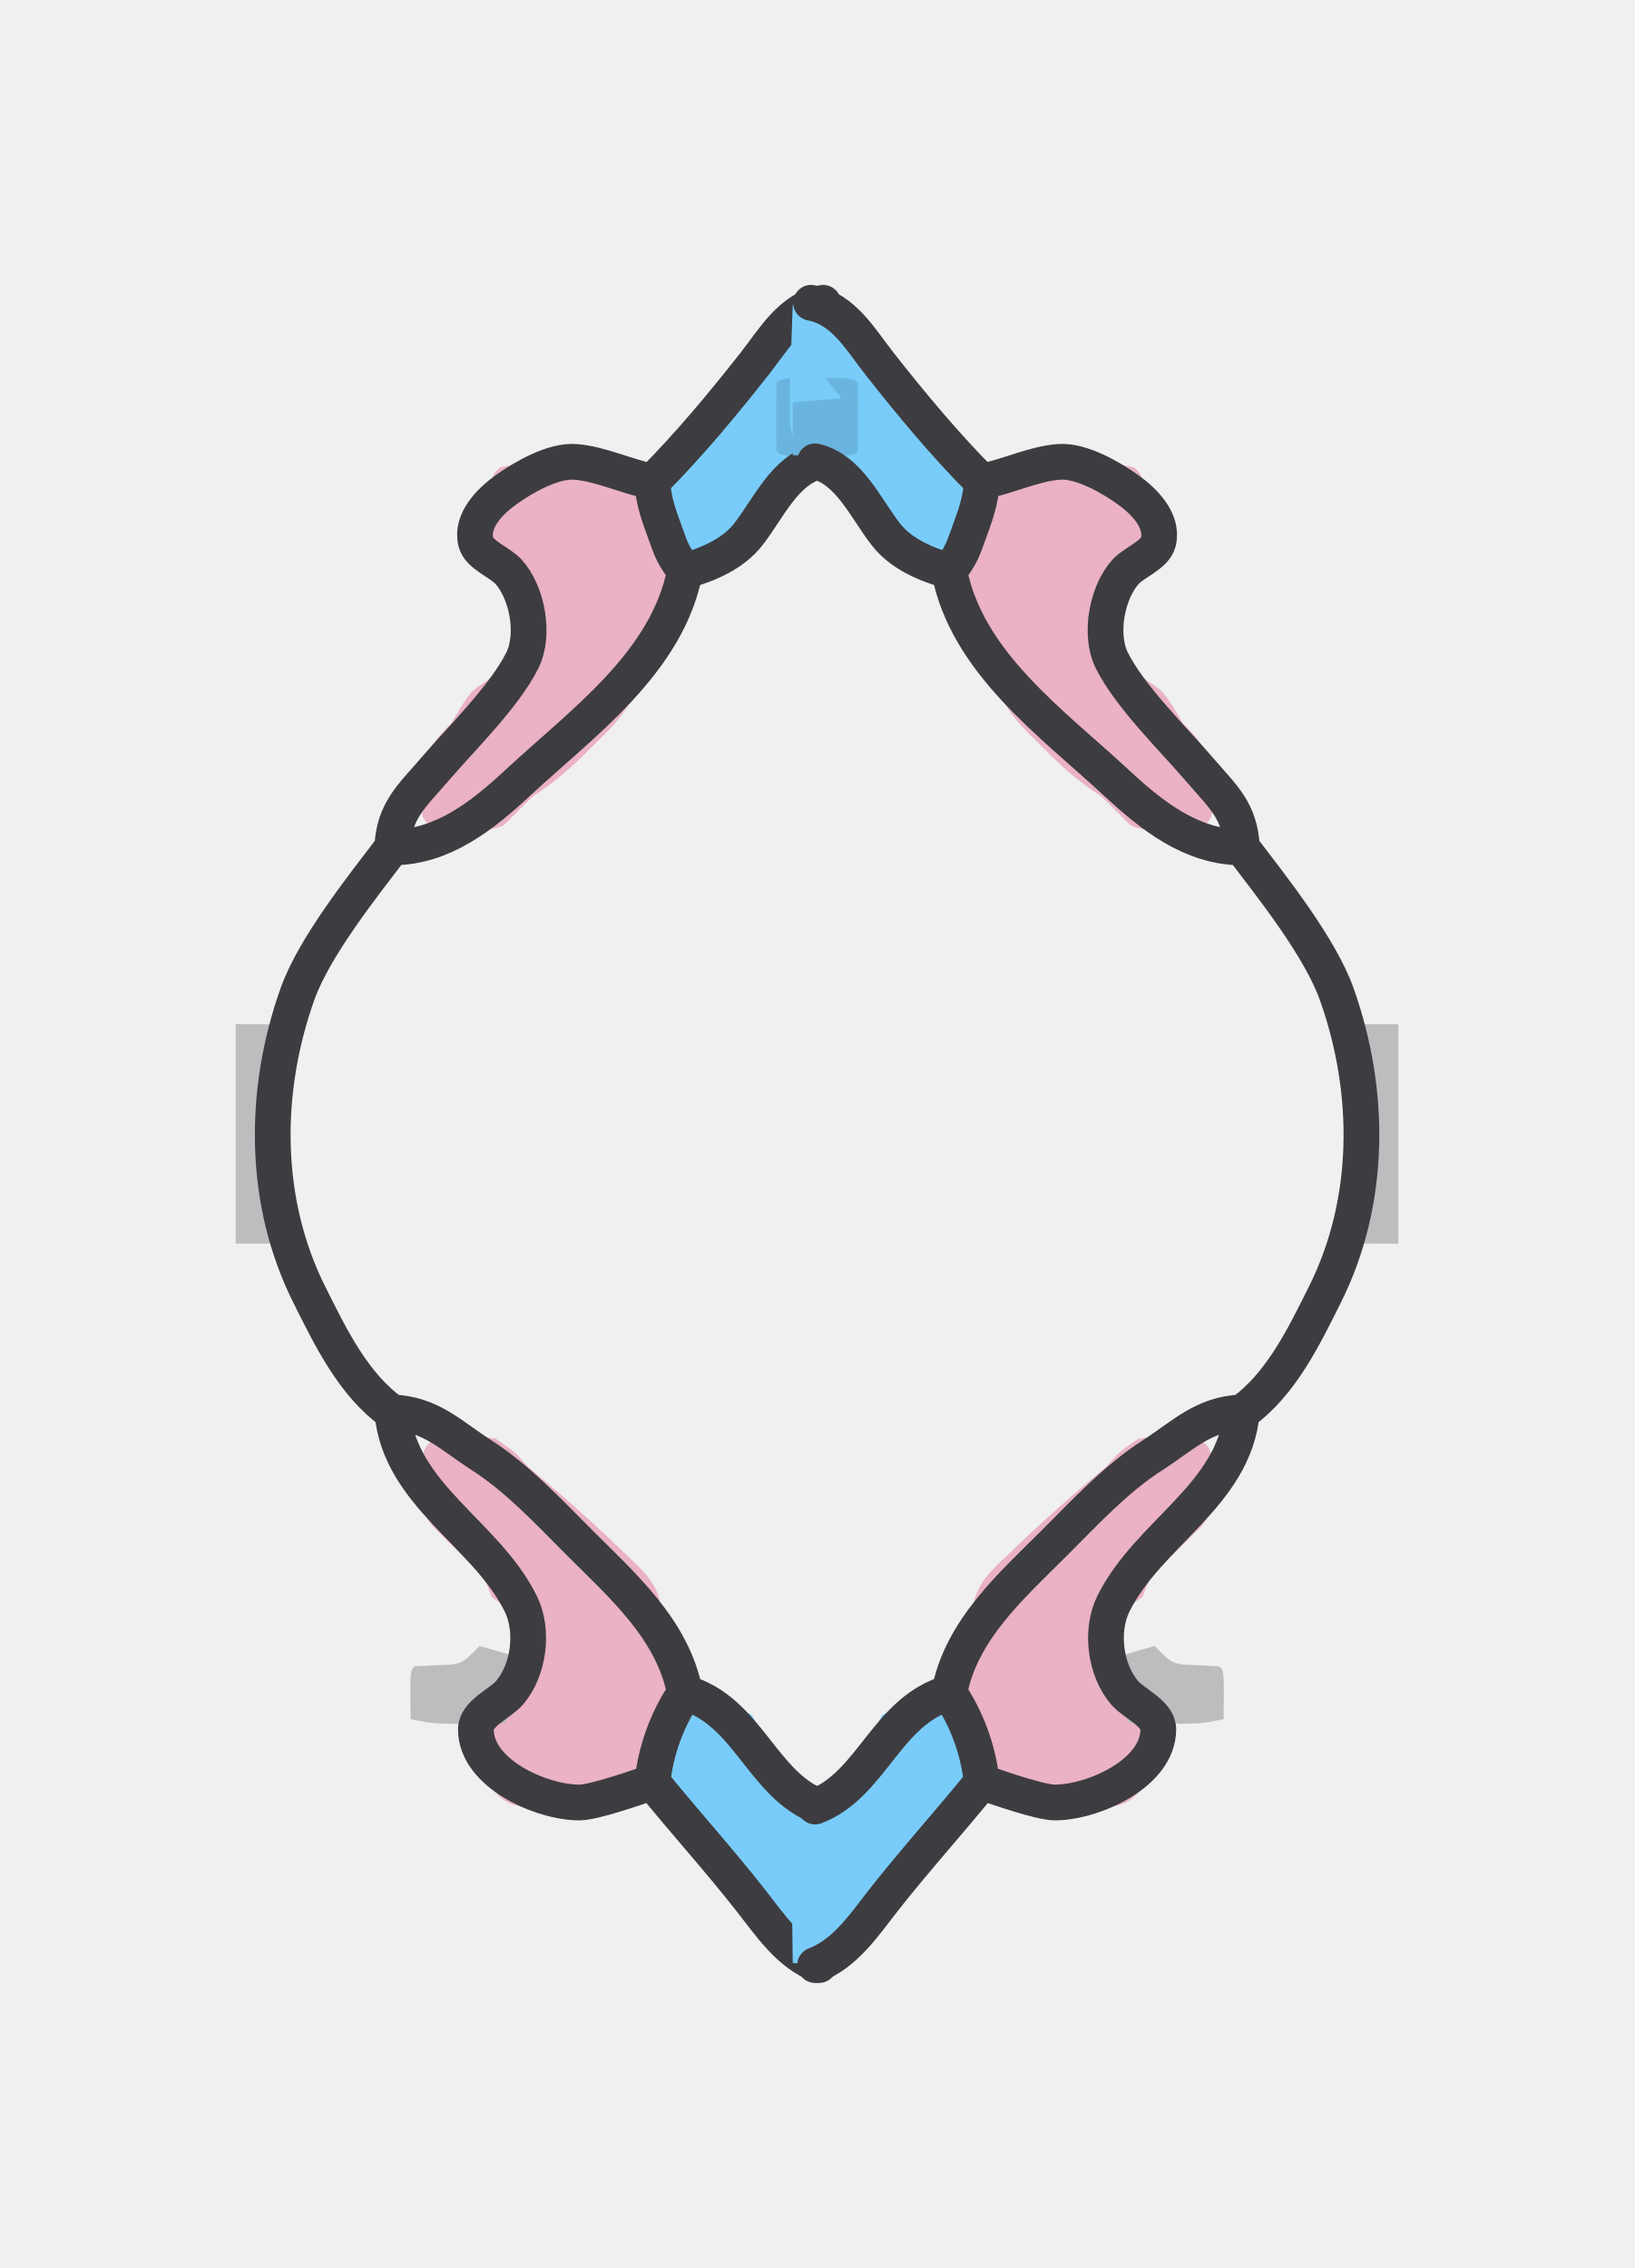
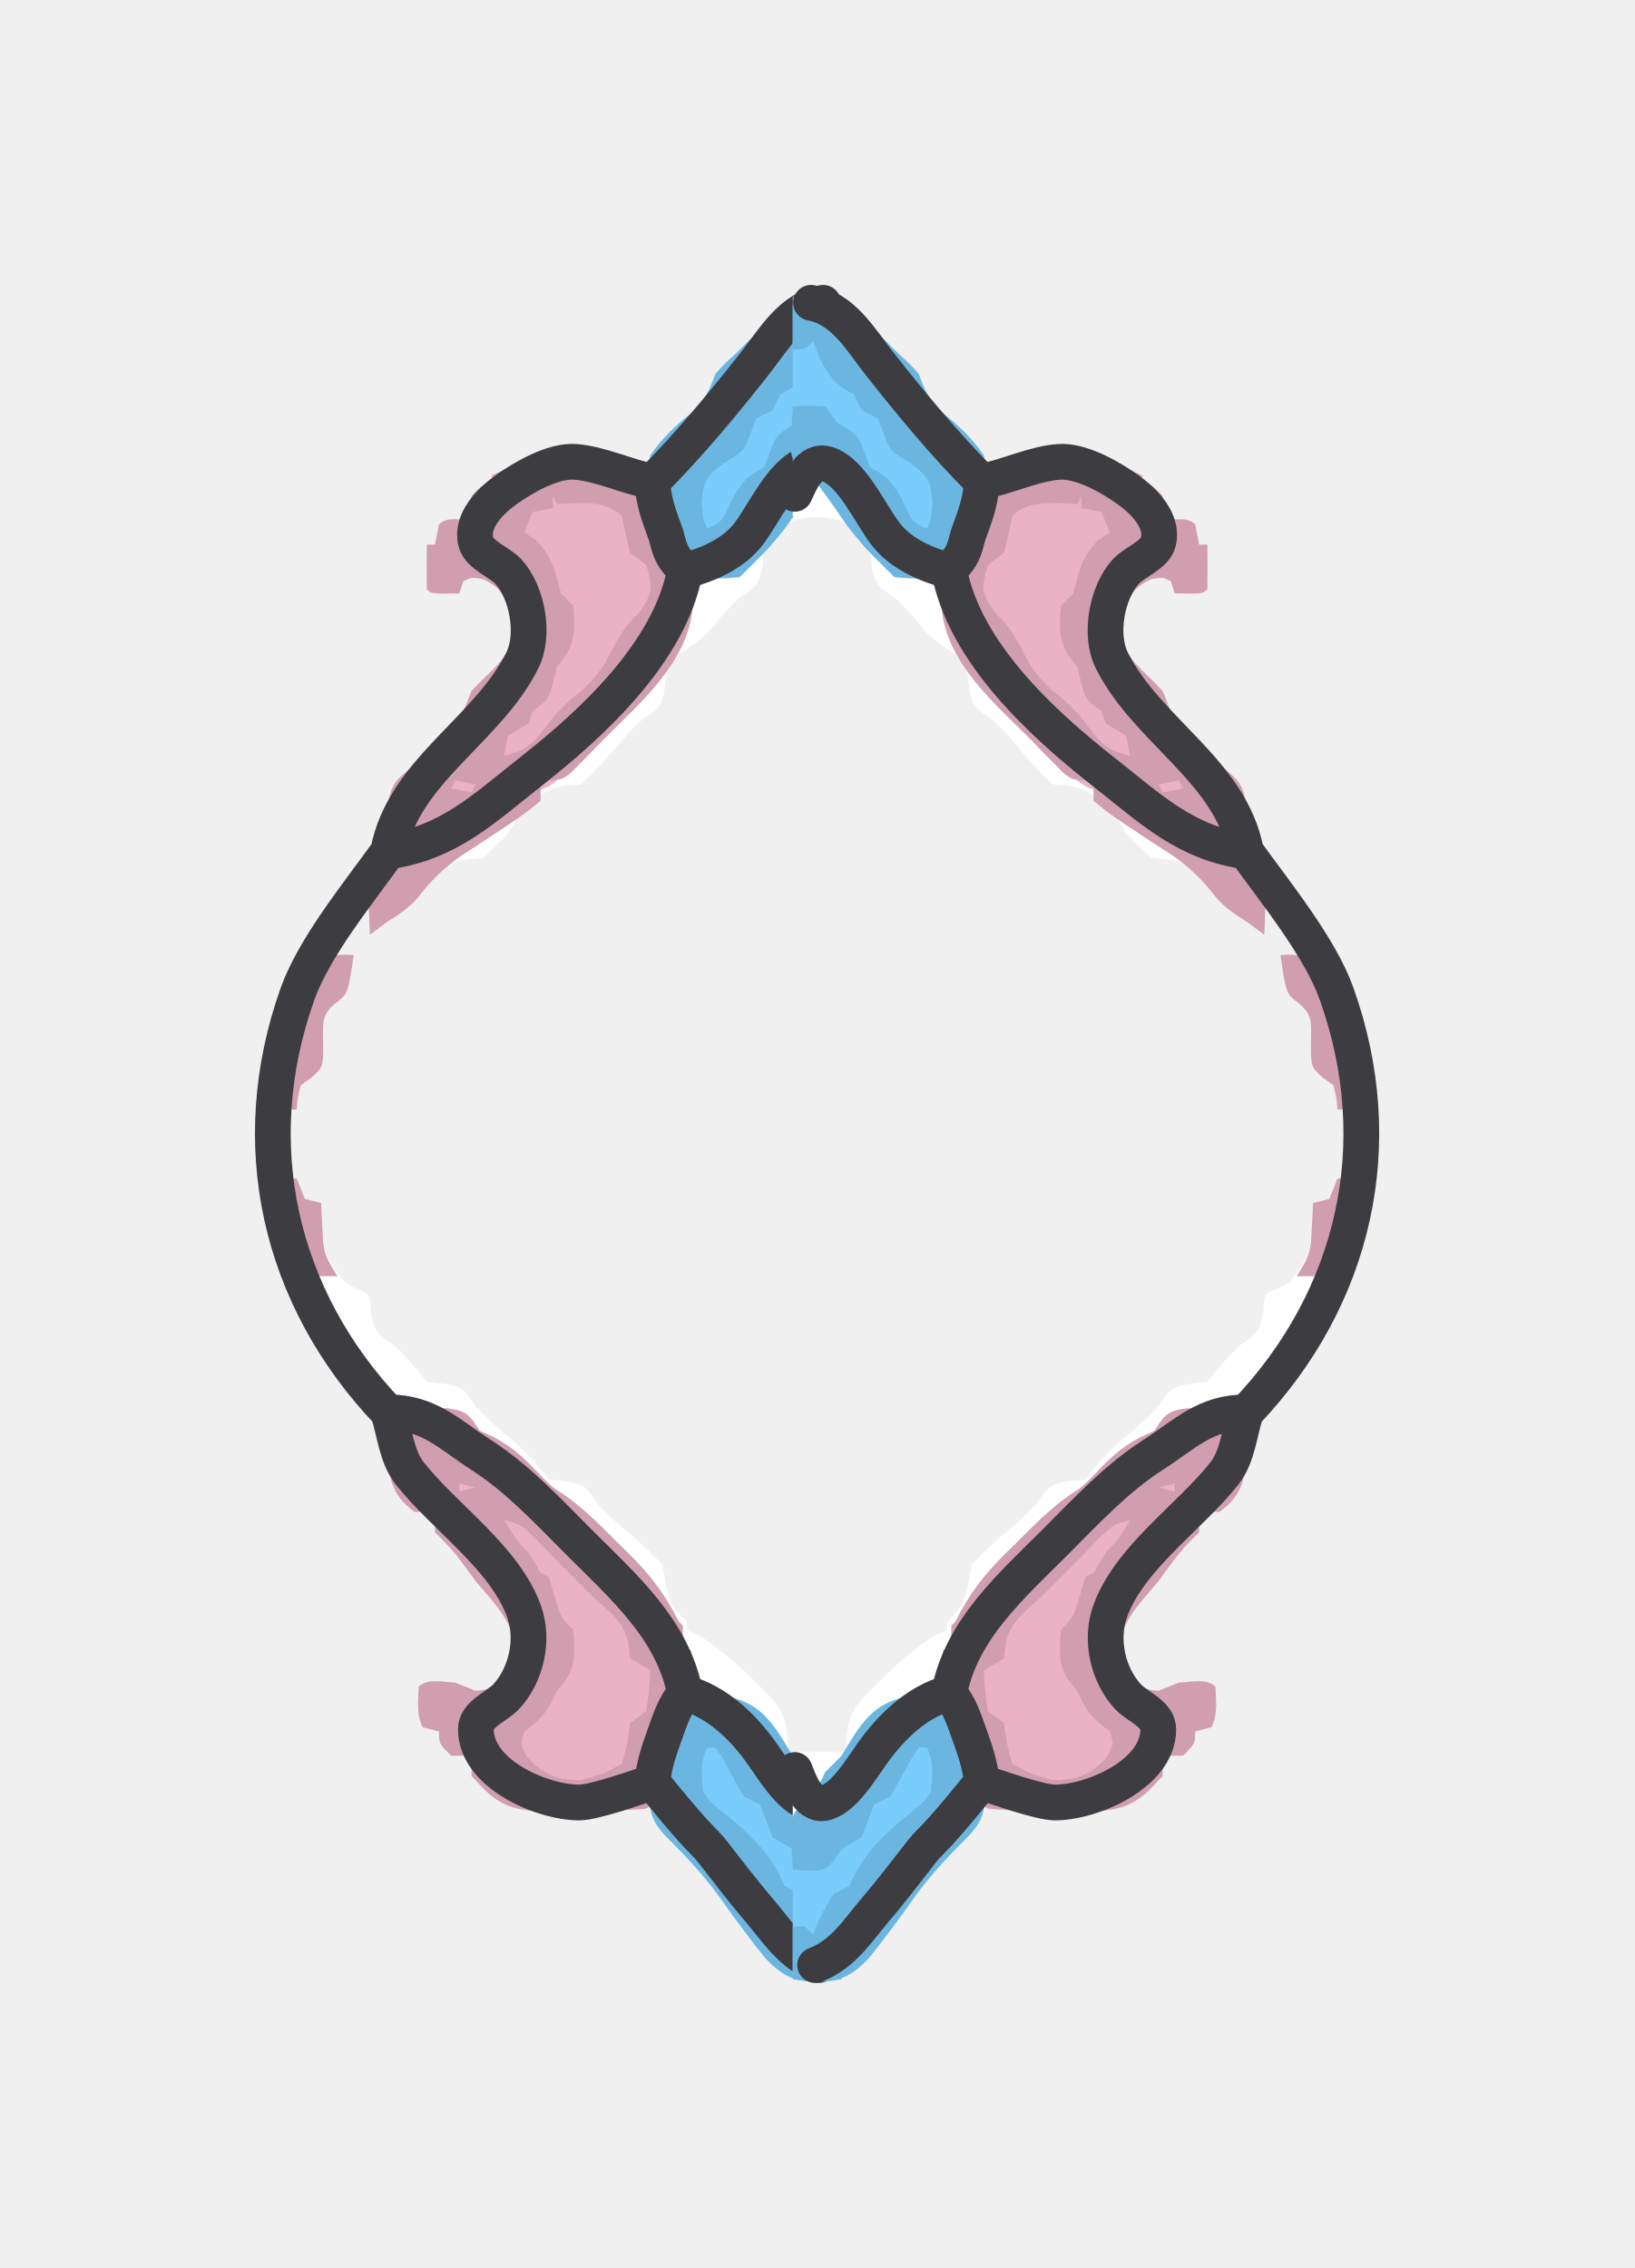
<svg xmlns="http://www.w3.org/2000/svg" data-asset="ayah-marker" data-mushaf="warsh" data-slot="12.9032 22.5806 46.2366 54.8387" data-source-box="409 1367 476 1460" data-source-file="warsh.pdf" data-source-page="300" data-source-url="https://dn711007.ca.archive.org/0/items/Warsh-HD/warsh39-1.pdf" data-symmetry="2" data-variant="color" viewBox="0 0 72.043 100">
  <defs>
    <g id="q" transform="scale(.1792)">
-       <g fill="none" class="slot">
-         <path d="M207 121v316c-18 0-18 0-20-2l-.31-3.88c-.82-4.89-1.68-5.47-5.69-8.12a295 295 0 0 1-5-5l-2.56-2.5A98 98 0 0 1 167 408c-2.48-2.61-4.74-4.83-7.75-6.81-3.16-3.08-2.71-5.91-3.25-10.19-2.25-2.19-2.25-2.19-5-4a295 295 0 0 1-5-5l-2.56-2.5c-2.44-2.5-2.44-2.5-4.25-5.25C137 372 137 372 133 371.5c-4.87-.61-5.39-1.53-8-5.5a74 74 0 0 0-7.5-7 59 59 0 0 1-10.5-11l-3.94-.44c-4.89-.68-5.43-1.56-8.06-5.56-2.48-2.61-4.74-4.83-7.75-6.81-3.16-3.08-2.71-5.91-3.25-10.19-2.25-2.19-2.25-2.19-5-4a262 262 0 0 1-5-5l-1-1a467 467 0 0 1-.33-10.58C72 301 72 301 69.5 299.29c-3.59-3.29-3.15-5.62-3.16-10.41l-.02-4.83.06-5.05-.06-5.05.02-4.83.01-4.42c.79-4.48 2.01-5.21 5.65-7.7.53-3.31.53-3.31.5-7-.05-6.04.66-7.49 5.5-11l.5-4c.61-4.87 1.53-5.39 5.5-8a74 74 0 0 0 7-7.5 83 83 0 0 1 7-7.5l2.69-2.69c4.31-4.31 4.31-4.31 8.19-4.62 4.89-.82 5.47-1.68 8.12-5.69q2.47-2.53 5-5l2.69-2.69c4.31-4.31 4.31-4.31 8.19-4.62 4.89-.82 5.47-1.68 8.12-5.69q2.47-2.53 5-5l2.5-2.56c2.5-2.44 2.5-2.44 5.25-4.25C156 167 156 167 156.5 163c.61-4.87 1.53-5.39 5.5-8a74 74 0 0 0 7-7.5 59 59 0 0 1 11-10.5l.44-3.94c.67-4.85 1.62-5.43 5.56-8.06 3-4 3-4 21-4" />
+       <g fill="none" class="slot" data-part="slot">
+         <path d="M207 127v304c-12 0-12 0-14-2l-.31-3.88c-.82-4.89-1.68-5.47-5.69-8.12a295 295 0 0 1-5-5l-2.56-2.5A98 98 0 0 1 173 402c-2.48-2.61-4.74-4.83-7.75-6.81-3.16-3.08-2.71-5.91-3.25-10.19-2.25-2.19-2.25-2.19-5-4a295 295 0 0 1-5-5l-2.56-2.5c-2.44-2.5-2.44-2.5-4.25-5.25C143 366 143 366 139 365.5c-4.87-.61-5.39-1.53-8-5.5a74 74 0 0 0-7.5-7 59 59 0 0 1-10.5-11l-3.94-.44c-4.89-.68-5.43-1.56-8.06-5.56-2.48-2.61-4.74-4.83-7.75-6.81-3.16-3.08-2.71-5.91-3.25-10.19-2.25-2.19-2.25-2.19-5-4a262 262 0 0 1-5-5l-1-1a467 467 0 0 1-.33-10.58C78 295 78 295 75.49 293.3c-4.17-3.85-3.21-8.98-3.11-14.3l-.06-3.31c.05-8.11.05-8.11 3.19-11L78 263c.53-3.31.53-3.31.5-7-.05-6.04.66-7.49 5.5-11l.5-4c.61-4.87 1.53-5.39 5.5-8a74 74 0 0 0 7-7.5 83 83 0 0 1 7-7.5l2.69-2.69c4.31-4.31 4.31-4.31 8.19-4.62 4.89-.82 5.47-1.68 8.12-5.69q2.47-2.53 5-5l2.69-2.69c4.31-4.31 4.31-4.31 8.19-4.62 4.89-.82 5.47-1.68 8.12-5.69q2.47-2.53 5-5l2.5-2.56c2.5-2.44 2.5-2.44 5.25-4.25C162 173 162 173 162.5 169c.61-4.87 1.53-5.39 5.5-8a74 74 0 0 0 7-7.5 59 59 0 0 1 11-10.5l.44-3.94c.67-4.85 1.62-5.43 5.56-8.06 3-4 3-4 15-4" />
      </g>
-       <g fill="#eab2c4" class="c1">
-         <path d="m142.62 113.75 3.72-.06 3.57-.02 3.25-.03C156 114 156 114 160 117l1.44 4.94c1.61 5.19 2.31 6.15 6.56 9.06 1.12 4.44 1.25 8.36 1.31 12.94.03.79.03.79.12 4.77-.46 4.68-1.15 6.07-4.43 9.29-4.12 4.11-7.18 7.64-9.1 13.16-2.52 5.09-6.18 8.63-10.21 12.53l-2.26 2.26A75 75 0 0 1 131 196a513 513 0 0 0-7 7c-3.22 1.61-6.44 1.21-10 1.25l-4.38.08C106 204 106 204 104 201c-1.35-10.1-.67-15.83 7-23l2.44-4.13c2.56-3.87 2.56-3.87 6.68-6.62 5.27-4.42 6.29-8.53 6.88-15.25-.89-7.89-.89-7.89-4.06-11.09-2.96-4.43-2.39-8.35-2.32-13.6q.03-2.8.04-5.7C121 117 121 117 123 115c6.47-1.45 13.03-1.22 19.62-1.25M122 354c4.62 3.19 4.62 3.19 8 7l3 2.5a368 368 0 0 1 20.44 18.44l2.46 2.3c4.96 4.84 6.87 7.84 7.1 14.76 2.5 2.38 2.5 2.38 5 4 1.7 3.4 1.17 7.06 1.19 10.81l.04 4.83c-.32 6.15-1.26 8.63-6.23 12.36l-1 9c-4.6 4.6-5.3 4.51-11.47 4.53l-4.42.02-4.61-.05-4.61.05-4.42-.02-4.05-.01c-4.82-.73-6.67-3.31-9.17-7.33-2.17-7.27-3.41-15.43.51-22.24 1.98-2.4 4.11-4.68 6.24-6.95 1.31-5.25-.02-8.05-2-13l-3-2-2-5c-2.06-2.25-2.06-2.25-5-5a1050 1050 0 0 1-7.11-7.01c-3.58-3.77-3.05-6.89-3.08-11.99l-.04-4.38c.57-8.96 11.45-6.49 18.23-5.62" />
+       <g fill="#fff" class="c1" data-part="c1">
+         <path d="M207 113v14l-5.75.19c-5.89.47-5.89.47-8.81 3.25L191 133l-3 2-.38 3.88c-.74 4.92-1.6 5.47-5.62 8.12a62 62 0 0 0-6.94 7.56c-2.38 2.81-5 4.42-8.06 6.44-3 4-3 4-3.38 8-.75 4.82-1.67 5.4-5.62 8a74 74 0 0 0-7 7.5 81 81 0 0 1-7 7.5l-1 1-3.75.25c-4.85.86-6.13 2.08-9.25 5.75l-2 1-3 5q-2.44 2.56-5 5l-1 1-3.81.44C111 212 111 212 107 214c-.98-10.08-.98-10.08 3.81-14.56L115 197l3-2c3.14-.2 3.14-.2 6.69-.12l3.57.05 2.74.07-.72-4.71c.01-8.69 6.29-13.35 12.22-18.98l3.27-3.32c8.89-8.69 8.89-8.69 17.23-7.99l-.25-4.69c.27-5.76.67-6.28 4.25-10.31q3.07-4.22 6.1-8.48c4.14-5.49 4.14-5.49 10.09-5.71l4.81.19-.31-5.62c.04-4.09.29-6.32 1.93-10.13 5.54-3.69 10.84-2.62 17.38-2.25M81 310l1.81 2.88C85 316 85 316 90 318c1 1 1 1 1.25 4.81.88 4.93 1.71 5.53 5.75 8.19a70 70 0 0 1 8 9l3.94.44c4.89.68 5.43 1.56 8.06 5.56a74 74 0 0 0 7.5 7 59 59 0 0 1 10.5 11l3.94.44c4.89.68 5.43 1.56 8.06 5.56a74 74 0 0 0 7.5 7 81 81 0 0 1 7.5 7l1 1 .81 4.81C165 395 165 395 169 399v2l4 2a87 87 0 0 1 13 11l2.69 2.69c4.73 4.73 4.79 7.5 5.31 14.31h13v16c-13.08.73-13.08.73-17.38-2.69C188 441 188 441 188 436l-4-1c-5.94-4.9-10.32-9.72-13-17l-4-3c-.39-3.57-.39-3.57-.25-7.69l.11-4.13.14-3.18-5.2.71c-9.04-.02-13.64-5.83-19.55-12.02l-3.3-3.19c-6.77-6.89-9.4-10.79-7.95-20.5l-5.75.56c-8.65 0-12.95-4.12-19.25-9.56q-3.17-2.4-6.38-4.75c-12.78-9.6-12.78-9.6-12.62-18.25h-5c-4.94-4.94-4.47-6.43-4.31-13.19l.07-4.92c.3-4.89.3-4.89 3.24-4.89" />
      </g>
-       <g fill="#bebcbe" class="c2">
-         <path d="M58 252c11 0 11 0 13 1v52c-2 1-2 1-13 1zm60 153 7 2q.05 3.97.06 7.94l.04 4.46c-.1 3.6-.1 3.6-1.1 4.6q-4.37.14-8.75.12l-4.86.01C106 424 106 424 101 423c-.12-11.88-.12-11.88 1-13q4.51-.25 9.02-.43C114 409 114 409 118 405" />
+       <g fill="#eab2c4" class="c2" data-part="c2">
+         <path d="m142 115.81 3.56-.04H149l3.12-.02C155 116 155 116 160 118c2 5 2 5 3 10l4 3a82 82 0 0 1 1.44 14.37l.18 4.96c-.76 5.7-2.65 7.63-6.62 11.67-3 5-3 5-4.38 8-2.26 4.19-5.23 6.94-9 9.81C146 182 146 182 142.5 186c-6.38 7.29-6.38 7.29-11.5 9a534 534 0 0 0-7 8c-3.24 1.62-6.54 1.09-10.12 1.06l-4.45-.03L106 204l-1-2c4-4 4-4 6-4l-1-3-3 3h-2c-1.21-9.71-1.21-9.71 2.12-13.27q2.7-1.99 5.47-3.88c3.18-2.45 4.07-5.14 5.41-8.85l4-2 3-5 2-1c2.45-7.47 2.2-13.81-1-21l-2.55-1.65c-3.57-3.42-3.05-5.95-2.95-10.79l.03-4.5C121 122 121 122 124 117c6.08-1.22 11.82-1.19 18-1.19m-5 6.19h11c-4.97-3.73-6.5-4.5-11 0m-6 0 4 1Zm-3 2v2l-4 2v4l3 1 2-9zm28 8 1 3v-3zm-26 4 3 6 1-4zm4 7 1 2Zm1 3 1 2Zm1 2 .12 3.12c-.12 3.78-.89 6.34-2.12 9.88v5l2-4 2.12-2.38C140 157 140 157 140 151zm-3 18-3.25 4.31A34 34 0 0 1 122 178c-1.69 3.56-1.69 3.56-3 7l-1 2c4-2 4-2 5.5-5.5s1.5-3.5 5.5-5.5l2-4 3-2zm-26 190c10.13-.83 15.81-.99 23 7l2.5 2c6.17 4.94 12.49 10.06 17.31 16.38 3.04 3.63 6.59 6.55 10.19 9.62 2 2 2 2 2.31 5.38.69 3.62.69 3.62 3.21 5.23 3.85 3.71 3.04 7.06 2.92 12.27l-.07 5.3c-.75 9.74-.75 9.74-5.37 12.82q-1.16 4.97-2 10a32 32 0 0 1-12.1 2.27h-3.43l-3.53-.02-3.55.02c-11.94-.02-11.94-.02-16.67-4.36-2.33-3.94-2.25-6.87-2.22-11.41l-.03-4.47c.83-6.33 4.1-8.6 8.53-13.03 1.47-5.46.86-9.69-1-15l-4-3-3-5c-3.55-4.73-7.22-8.92-12.31-12-4.24-4.73-3.17-9.91-2.69-16l4 2h3l-2.5-2.44C107 357 107 357 107 356m21 28 1 2Zm5 6 1 2Zm1 4 1 3Zm1 4 1 2Zm1 2 .25 2.81A36.3 36.3 0 0 1 130 421c5.05-2.52 5.66-5 8-10l2-2c0-6 0-6-4-9m-10 24-3 5 3 2 1-7z" />
      </g>
-       <g fill="#79ccf9" class="c3">
-         <path d="m200.77 74.71 3.54.12L207 75q.33 8.02.5 16.06l.2 4.59c.2 11.35.2 11.35-4.56 16.61L199 115a328 328 0 0 0-5 9l-5 4q-2.51 4.49-5 9c-3.62 1.2-6.68 1.2-10.5 1.25l-4.03.07C166 138 166 138 163 135c-.41-3.98-.6-7.72-.62-11.69l-.14-3.23c-.07-8.08 1.94-11.64 7.76-17.08 4.82-4.6 4.82-4.6 6.31-7.88 2.37-4.39 5.94-6.86 9.69-10.12q1.87-2.71 3.69-5.44c3.42-4.52 5.47-5.11 11.08-4.85m-27.33 344.98 4 .01c3.56.3 3.56.3 7.56 2.3l1.88 3.81C189 430 189 430 192 432.5c3.67 3.06 4.91 6.25 7 10.5a33 33 0 0 0 5 4c3.83 3.83 3.36 5.21 3.3 10.51l-.03 4.49-.08 4.69-.04 4.73L207 483c-11.95.75-11.95.75-15.88-2.04l-1.68-2.71-1.75-2.67L186 473l-4-4-4-6c-3.82-4.99-8.26-8.88-13-13-3.08-4.62-2.33-9.62-2.31-15l-.05-3.35c0-9.4 1.3-12.08 10.8-11.96" />
+       <g fill="#7acdfa" class="c3" data-part="c3">
+         <path d="M194 75h13v27l-3 1 3 2c-1.1 5.5-2.9 8.45-8 11l-1.38 3.94C196 124 196 124 192 126q-2.6 4.44-5 9c-3.98 5.3-5.64 4.51-12.06 4.44l-4.91-.01C166 139 166 139 164 136c-.28-4.16-.42-8.21-.44-12.38l-.1-3.44c-.05-8.37-.05-8.37 2.87-12.36 2.67-1.82 2.67-1.82 5.79-3.63 3.77-2.87 4.32-5.8 5.88-10.19l4-2 3-5 3-1c2.18-3.64 4.14-7.2 6-11m-1 14v2l-4 2c-3.55 3.2-5.49 5.81-8 10l-3 5-1 2c6.27-2.51 5.83-3.97 8-10l4-2 2-4 4-2c3-5 3-5 4-9-2.41 0-4.67 4.3-6 6m-19 23-3 4 4-2zm-7 7c0 5 0 5 3 9v-11c-1 0-1 0-3 2m3 11 1 2Zm.03 290.57h4.91l4.9-.06C184 421 184 421 187 425l2.38 4.57C192 434 192 434 197 437l3 8 5 3 2 5c-3 2-3 2-7 3l7 2v27h-13l-1.31-2.68c-2.79-5.47-4.31-8.09-9.69-11.32l-2-5c-5.25-6.19-10.49-12.11-17-17a119 119 0 0 1-.37-12.5v-3.49c.13-11.76.13-11.76 6.4-12.44M171 425l-1 5 2-2 4-2zm-2 5c-2 4-2 4-2 9l3 2v-11zm18 30 2 4-1-4zm6 7 1 3v-3z" />
      </g>
-       <g fill="#6ab5df" class="c4">
-         <path d="m199 93-4 5 12 1v13l-7.44.06-4.18.04C192 112 192 112 191 111q-.1-4.28-.06-8.56l.02-4.76L191 94c2-1 2-1 8-1" />
+       <g fill="#d09eae" class="c4" data-part="c4">
+         <path d="M153 112c6.11 1.43 9.25 3.69 12.44 9.25L167 126l1.57 4.2c1.5 5.05 1.83 9.17 1.81 14.42l.02 4.86c-1.21 13.68-12.89 23.39-22.09 32.64l-2.8 2.9-2.71 2.74-2.43 2.47C138 192 138 192 133 192v5c-3.66 3.21-7.64 5.76-11.7 8.43l-3.99 2.63-3.82 2.48a45 45 0 0 0-10.43 10.02c-2.39 2.83-4.93 4.48-8.06 6.44l-4 3q-.16-3.37-.25-6.75l-.14-3.8C91 216 91 216 95 212c.48-4.6.44-9.09.43-13.71.65-4.93 1.75-6.27 5.57-9.29l1-1h5v-5q3.43-4.06 7-8l2-5q2.43-2.56 5-5c4.67-4.67 5.92-7.37 5-14-1.82-4.35-2.84-6.44-7.12-8.5-2.88-.5-2.88-.5-4.88.5l-1 3c-6.87.12-6.87.12-8-1q-.06-5.5 0-11h2l1-5c1.96-1.96 5.39-1.05 8-1v-6c3-3 3-3 5-3v-2c3.68-1.84 7.06-2.89 11-4 3.63-3.63 16.16-1.32 21-1m-17 10v3l-5 1-2 5 2.81 1.88c4.08 4 4.72 7.67 6.19 13.12l3 3c.61 6.74.48 10-4 15l-1 4.12c-1 3.88-1 3.88-5 6.88l-1 3-5 3-1 5c4.96-1.26 7.08-2.75 10.06-6.88A42 42 0 0 1 143 170c3.76-3.4 5.9-6.41 8-11 3-5 3-5 6.25-8.31 3.39-4.55 3.36-6.33 1.75-11.69l-4-3a183 183 0 0 1-2-9c-4.29-4.29-10.34-3.07-16-3zm-24 70-1 2 5 1 1-2zm-25 43c-1.38 9.54-1.38 9.54-4.55 11.89-3.38 2.91-2.99 4.75-2.95 9.11.06 6.5.06 6.5-2.98 9.23L74 267c-.81 3.25-.81 3.25-1 6h-6c-.9-15.24.1-39.86 20-38m-19 55h5l2 5 4 1 .11 2.67.2 3.52.18 3.48C80 309 80 309 83 314H71c-3.9-7.8-3.28-15.51-3-24m37.31 56.62 4.61-.14c4.85.62 5.5 1.56 8.08 5.52l3.62 1.69c4.98 2.62 8.08 5.79 11.89 9.87C136 366 136 366 138.67 367.7c5 3.45 9.11 7.7 13.39 11.99l2.68 2.61c5.21 5.18 8.96 10.05 12.26 16.7l1 1v6h2q.12 4.46.19 8.94l.1 5.03c-.51 8.78-3.64 19.92-11.29 25.03-5.55.56-11.12.5-16.69.56l-4.67.16c-9.49.08-14.4-.34-20.64-7.72l-1-1v-5h-5c-3-3-3-3-3-6l-4-1c-1.62-3.24-1.12-6.45-1-10 2.14-2.14 6.23-1.12 9-1l5 2c4.96 0 6.29-3.14 9-7 2.15-8.49-3.95-13.85-9-20l-3.31-4.5C111 381 111 381 107 377v-5h-5c-6.12-4.5-6.4-8.7-6.44-15.88.26-9.32.43-9.3 9.75-9.5M113 365v2l4-1zm11 9c3 5 3 5 6 8l3 5 2 1 1.43 4.88C138 398 138 398 141 401c.59 6.58.65 10.22-4 15l-1.44 3.06c-1.74 3.29-3.64 4.71-6.56 6.94-1 3-1 3 .5 6 3.83 4.6 7.57 6 13.5 6 5.12-1.38 5.12-1.38 10-4 1.37-5.06 1.37-5.06 2-10l4-3c.75-5.19.75-5.19 1-10l-5-3-.31-3.19c-1.03-5.69-4.51-8-8.69-11.81-10-10-10-10-14.07-14.25C128 375 128 375 124 374" />
      </g>
-       <g fill="none" stroke="#3d3c40" stroke-linecap="round" stroke-linejoin="round" class="line">
+       <g fill="#6bb6e0" class="c5" data-part="c5">
+         <path d="M207 73v13c-3 0-3 0-5-2l-2 5c-2.48 4.22-3.53 5.77-8 8l-2 4-4 2-1.44 3.94C183 111 183 111 178 114c-4.22 3.19-4.94 4.29-5.38 9.69C173 128 173 128 174 130c4.1-1.37 4.19-3.17 6-7 2.52-4.23 3.5-5.75 8-8l1.44-3.94C191 107 191 107 196 104l3-4c4.19-.25 4.19-.25 8 0q.24 3.34.38 6.69l.21 3.76c-.79 4.79-2.78 5.68-6.59 8.55a145 145 0 0 0-5.06 7 70 70 0 0 1-9.94 12l-4 4c-4.33.39-4.33.39-9.25.25l-4.95-.11-3.8-.14c-4.96-9.9-6.08-19.1-4-30 2.92-4.18 5.89-7.04 9.86-10.21 3.46-3.08 4.56-5.5 6.14-9.79 2.12-2.38 2.12-2.38 5-5q2.3-2.23 4.56-4.5l2.26-2.22C190 78 190 78 191.86 75.24c4.03-4.22 9.65-2.51 15.14-2.24m-43 345q4.53-.24 9.06-.38l5.1-.21c9.05 1.1 12.45 7.23 16.84 14.59l4 4 1.44 3c1.56 3 1.56 3 4.14 4.73 3.35 3.14 2.94 5.04 2.73 9.52l-.13 3.83L207 460c-7.42.62-7.42.62-10.19-2.31L195 455l-5-3a547 547 0 0 1-3-8l-4-2a184 184 0 0 1-5-9l-2-3h-2c-1.82 3.64-1.32 7.03-1 11 2.12 2.75 2.12 2.75 5 5 6.44 5.18 11.88 10.21 15 18l4 2c3 5 3 5 5 10l2-2h3v13c-8.58 1.11-12.8 1.23-18.81-5.31A187 187 0 0 1 183 475l-2.21-2.96a348 348 0 0 1-3.96-5.51c-3.78-5.23-8.15-9.85-12.71-14.41-4.9-4.9-4.34-7.76-4.43-14.68l-.12-5.26c.46-5.53 1.91-9.28 4.43-14.18" />
+       </g>
+       <g fill="none" stroke="#3d3c40" stroke-linecap="round" stroke-linejoin="round" class="line" data-part="line">
        <g stroke-width="8.79">
-           <path d="M201.5 444.5c-14.03-5.34-17.52-23.58-33-28m0-276c-4.28 22.48-25.3 37.42-41 52-8.76 8.14-18.58 16-31 16m72-68c5.77-1.65 11.76-4.15 15.57-9 5.02-6.39 8.99-15.99 17.43-18m-33 27c-2.78-3.65-3.27-4.97-4.71-9-1.64-4.58-3.05-8.03-3.29-13m-64 90c.43-9.02 4.76-12.55 10.29-19 6.66-7.78 17.22-18.02 21.71-27 3.18-6.37 1.2-16.81-3.43-21.86-2.16-2.35-7.2-4.08-8-7.28-1.32-5.3 3.61-10.13 7.43-12.86 4.29-3.06 11.51-7.25 17-6.86 6.16.44 12.8 3.68 19 4.86m-64 90c-7.43 9.76-19.17 24.49-23.29 36-8.59 24.07-8.57 51.15 2.86 74 5.12 10.24 10.77 22.1 20.43 29m64 91a49 49 0 0 1 8-22m-8 22c-3.83 1.28-14.33 5-18 5-9.22 0-25.43-7.06-25.43-18 0-3.92 6.01-6.35 8.29-9 4.74-5.53 6.08-15.26 2.71-22-8.67-17.35-29.62-26.54-31.57-47m64 91c7.93 9.8 16.36 19.09 24.14 29 4.81 6.12 9.4 13.16 16.86 16m-105-136c9.61.46 14.33 5.64 22 10.57 8.96 5.76 16.5 13.93 24 21.43 10.7 10.7 23.05 21.49 26 37m-8-298c8.81-8.81 17.45-19.21 25.14-29 4.73-6.02 8.86-13.48 16.86-15" />
+           <path d="M206.5 121.5c-1.39-2.92-3.54-8.66-8-7.29-6.07 1.87-10.73 12.59-14.43 17.29-3.81 4.85-9.8 7.35-15.57 9m0 0c-3.81 19.99-22.66 37.38-38 49.43-11.48 9.02-20.01 17.43-35 19.57m73-69c-.81-1-1.66-1.97-2.43-3a12 12 0 0 1-1.43-3c-.35-.98-.51-2.02-.85-3-1.64-4.58-3.05-8.03-3.29-13m46 317c-1 2.63-3.15 8.81-7.14 8.14-4.72-.78-9.32-8.58-11.86-12.14-4.78-6.7-10.96-12.7-19-15m-8 22c.43-4.5 1.65-7.81 3.14-12 1.41-3.94 2.21-6.53 4.86-10m-8 22c-3.83 1.28-14.33 5-18 5-9.22 0-25.43-7.06-25.43-18 0-3.81 5.2-5.59 7.43-8 4.92-5.3 6.96-13.9 4.43-21-4.73-13.24-19.7-23.25-28.14-34-3.28-4.17-3.65-10.09-5.29-15m65 91c3.55 4.39 7.16 8.86 11 13 1.24 1.34 2.58 2.56 3.71 4 3.71 4.71 7.24 9.44 11.15 14 4.71 5.5 8.13 11.33 15.14 14m-41-365c-6.2-1.18-12.84-4.42-19-4.86-5.49-.39-12.71 3.8-17 6.86-3.82 2.73-8.75 7.56-7.43 12.86.8 3.2 5.84 4.93 8 7.28 4.63 5.05 6.61 15.49 3.43 21.86-8.68 17.36-29.22 27.15-33 47m65-91c8.81-8.81 17.45-19.21 25.14-29 4.73-6.02 8.86-13.48 16.86-15m-107 135c-7.15 10.02-18.15 23.41-22.29 35-13.16 36.87-4.65 74.72 22.29 103m0 0c10.08 0 15.04 5.45 23 10.57 8.96 5.76 16.5 13.93 24 21.43 10.7 10.7 23.05 21.49 26 37" />
        </g>
      </g>
    </g>
  </defs>
  <use href="#q" />
  <use href="#q" transform="matrix(-1 0 0 1 72.043 0)" />
</svg>
